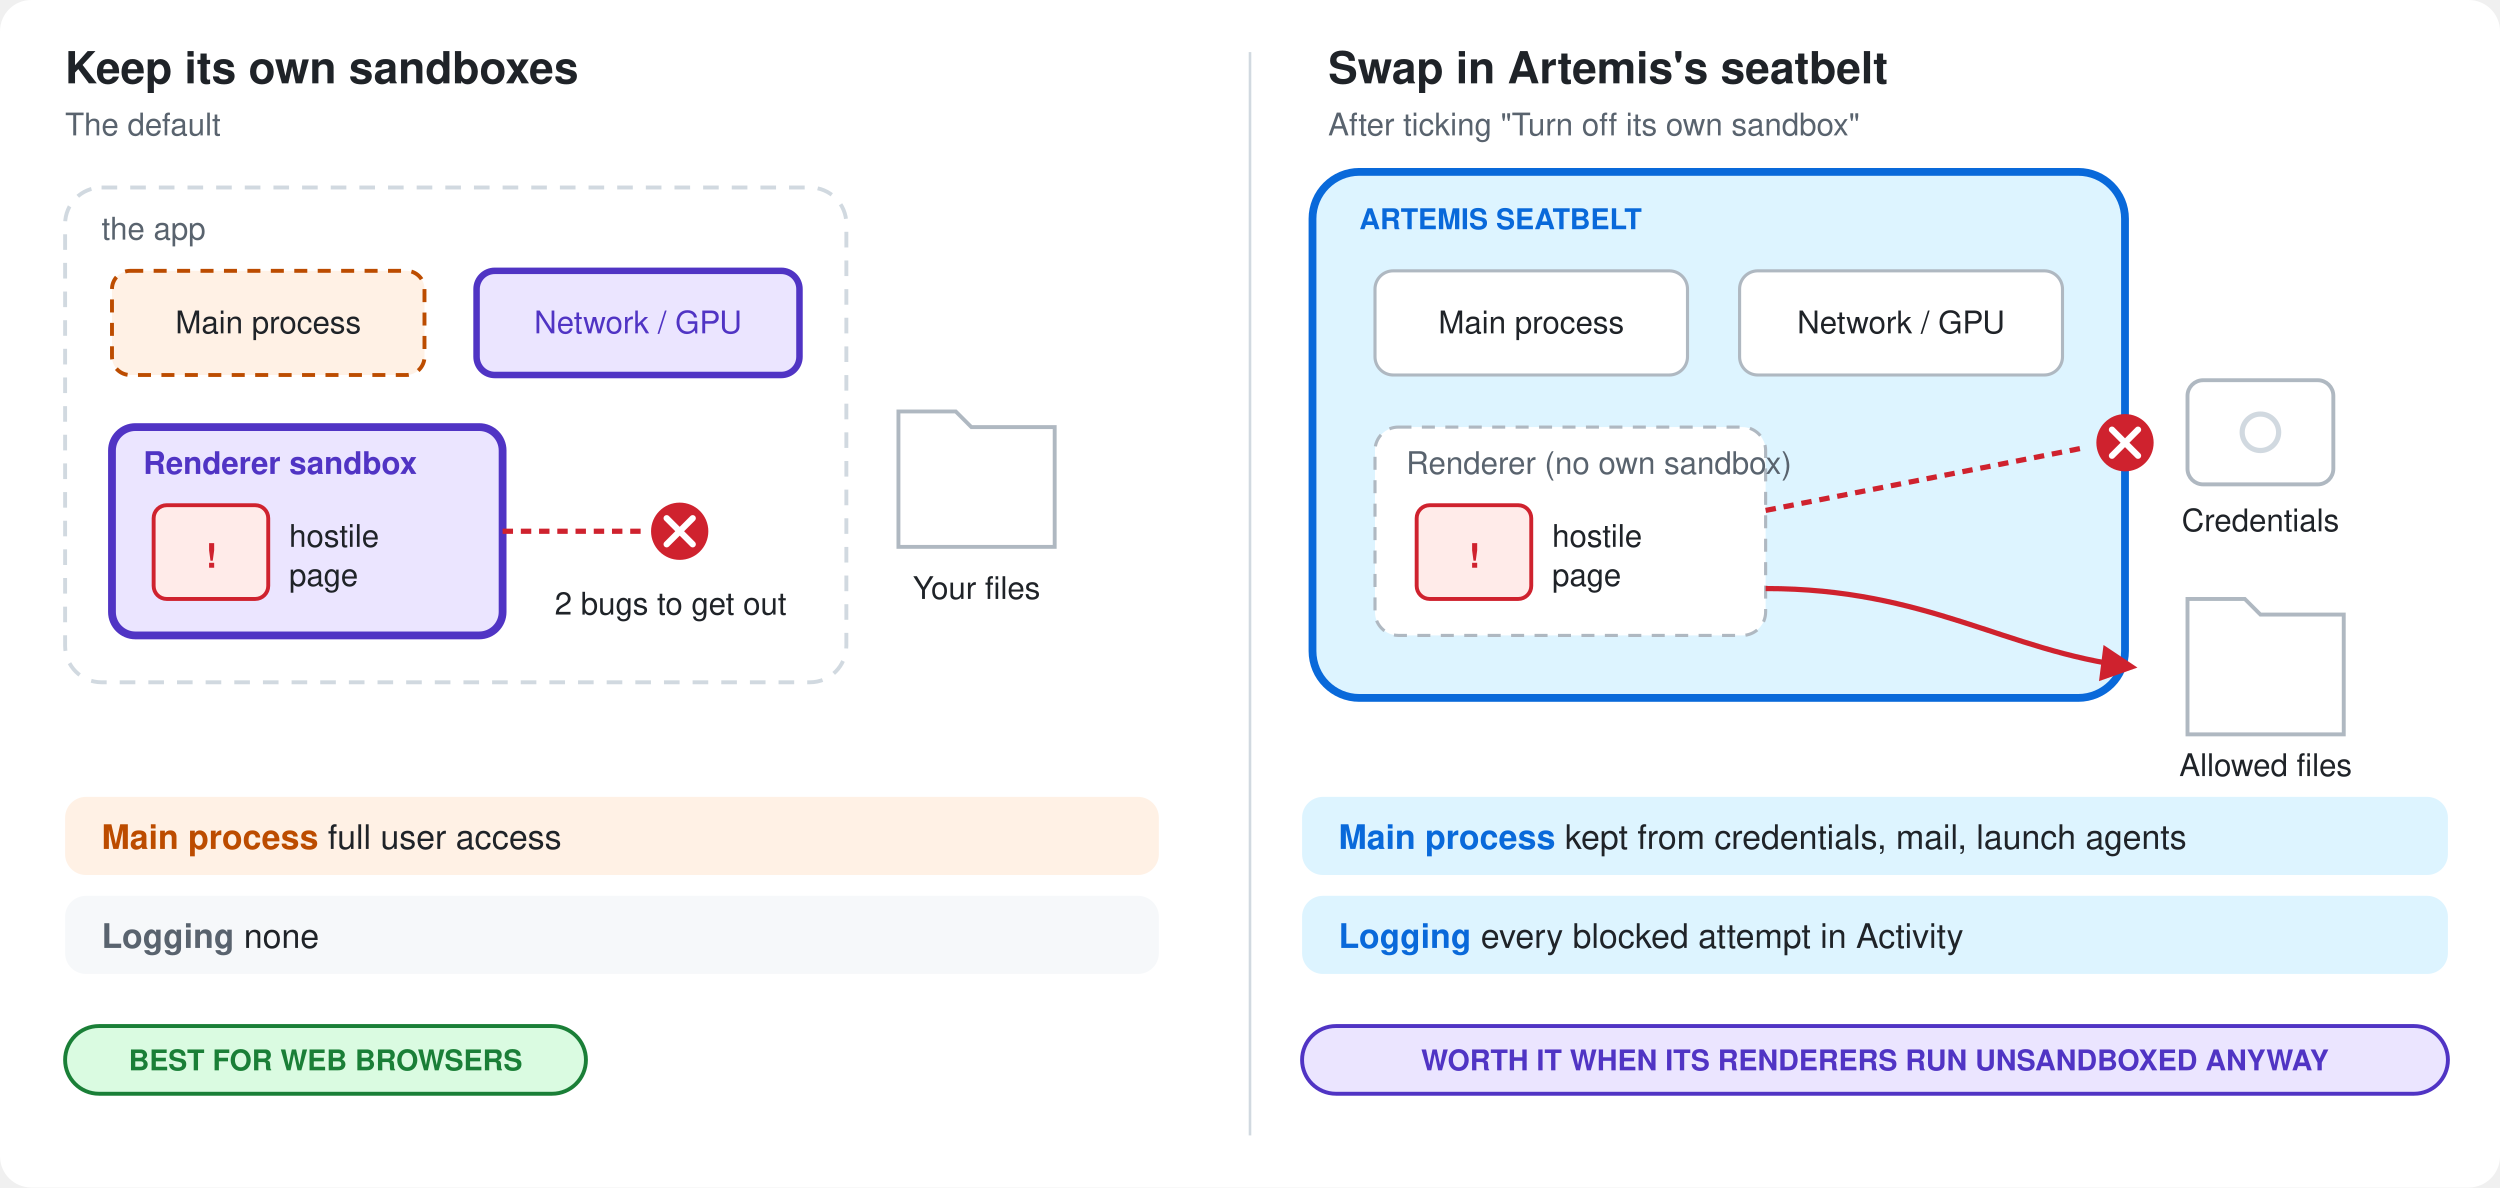
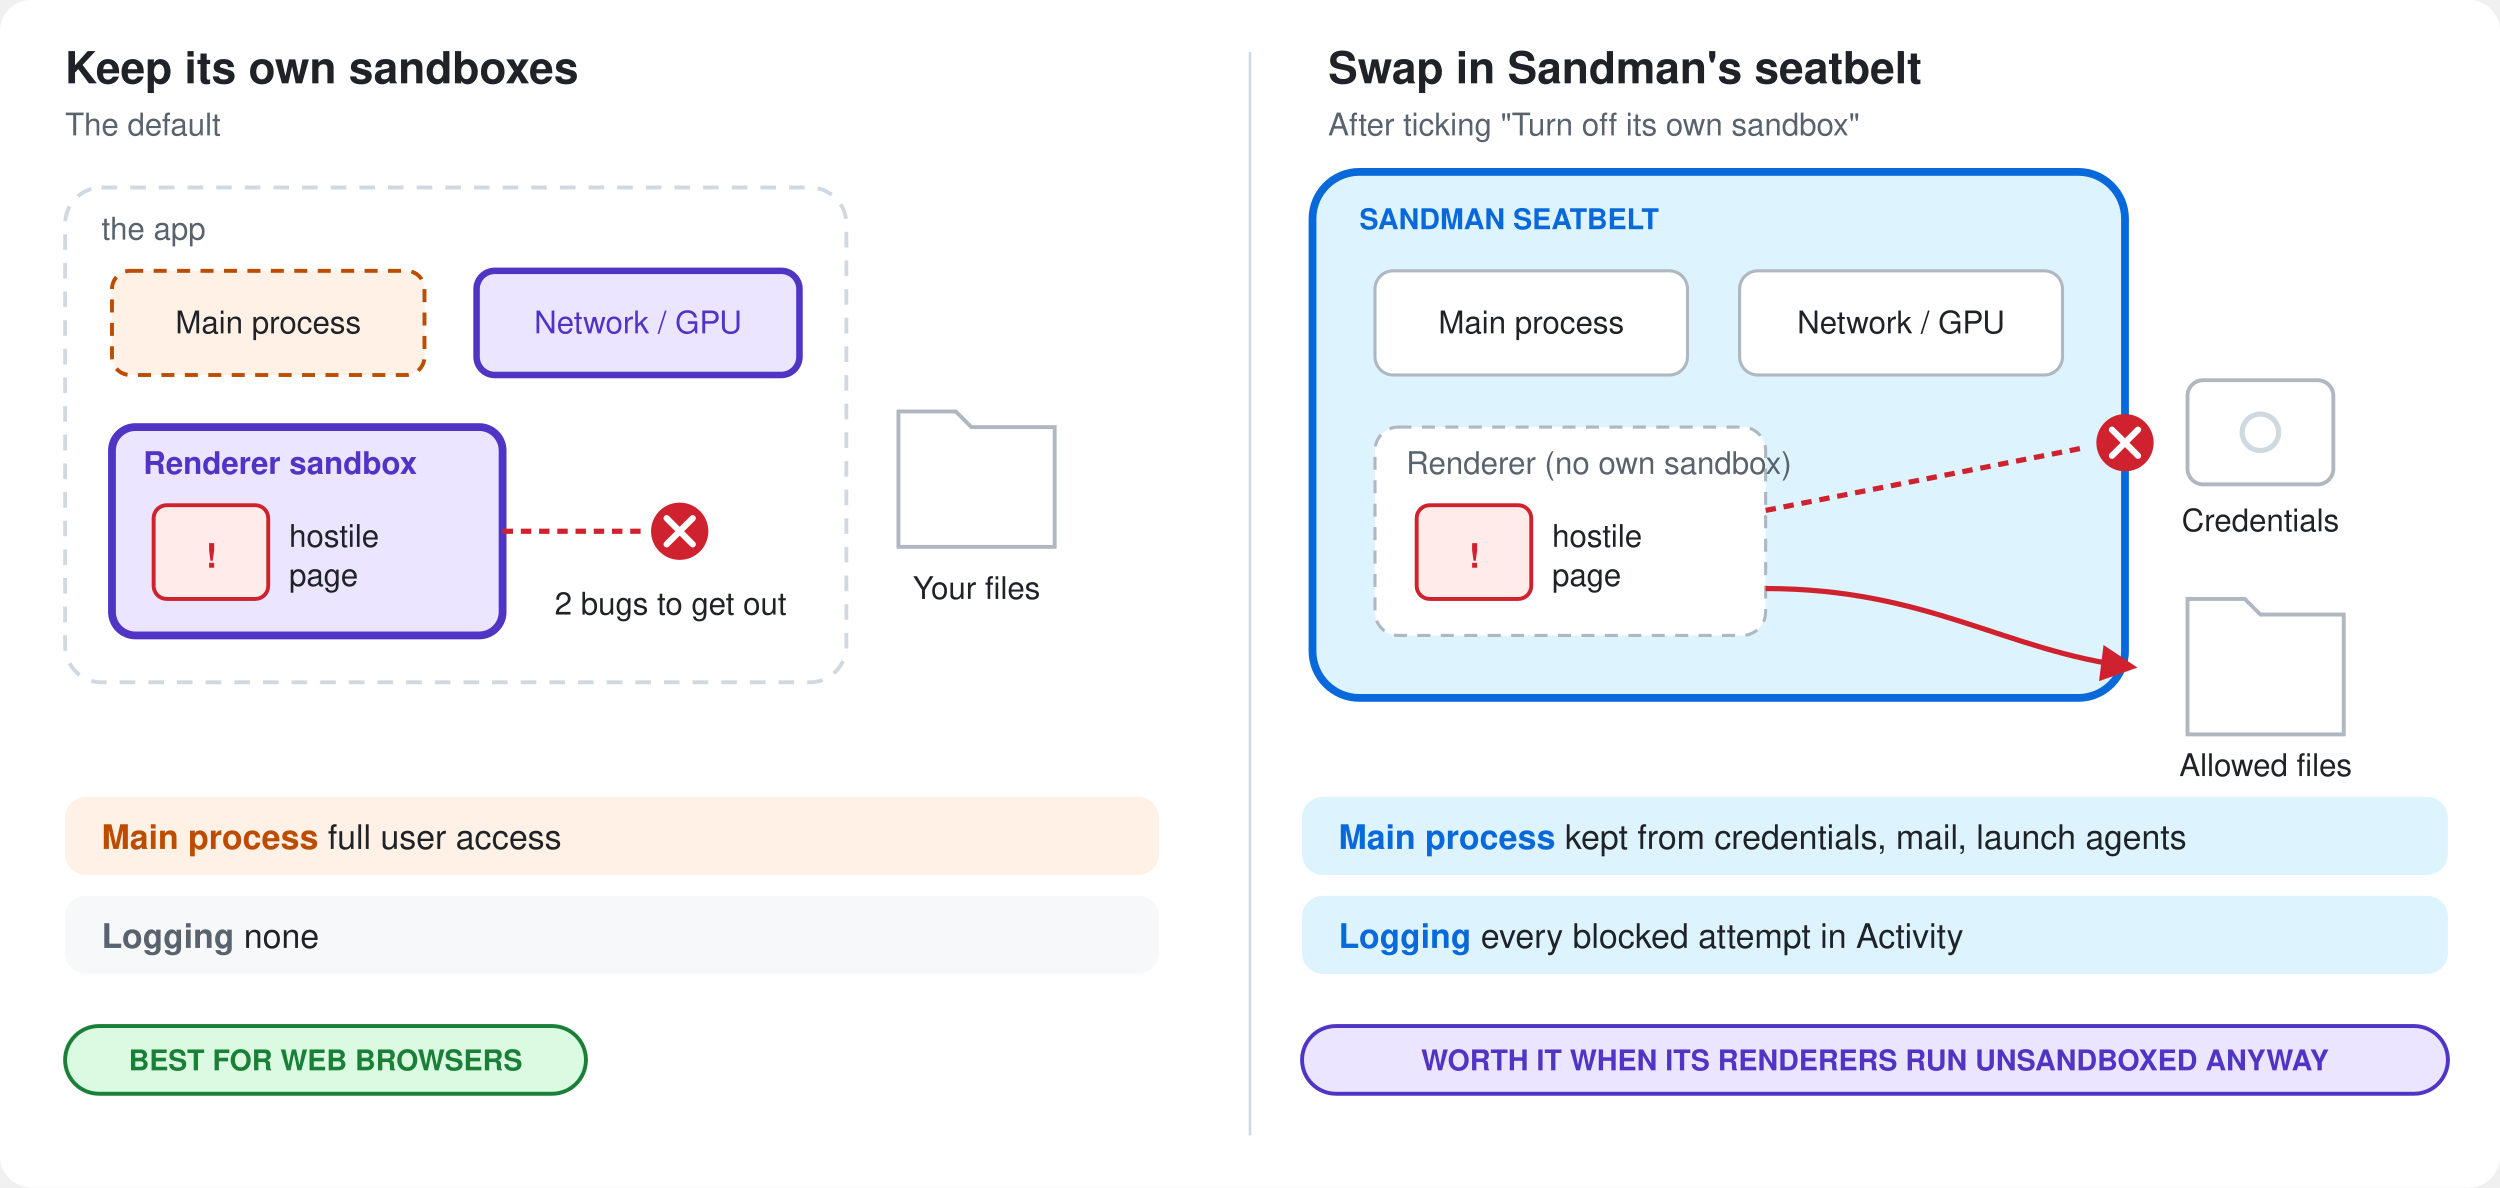
<svg xmlns="http://www.w3.org/2000/svg" viewBox="0 0 960 456" width="960" height="456" font-family="-apple-system, BlinkMacSystemFont, 'Segoe UI', Helvetica, Arial, sans-serif">
  <defs>
    <marker id="ah" viewBox="0 0 10 10" refX="8" refY="5" markerWidth="7" markerHeight="7" orient="auto">
      <path d="M0 0 L10 5 L0 10 z" class="red" />
    </marker>
  </defs>
  <style>
    .bg{fill:#ffffff}.panel{fill:#f6f8fa}.ink{fill:#1f2328}.muted{fill:#59636e}
    .line{stroke:#d1d9e0}.box{fill:#ffffff;stroke:#afb8c1}
    .green{fill:#1a7f37}.sgreen{stroke:#1a7f37}.tgreen{fill:#dafbe1}
    .orange{fill:#bc4c00}.sorange{stroke:#bc4c00}.torange{fill:#fff1e5}
    .indigo{fill:#5034c4}.sindigo{stroke:#5034c4}.tindigo{fill:#ebe5ff}
    .blue{fill:#0969da}.sblue{stroke:#0969da}.tblue{fill:#ddf4ff}
    .red{fill:#cf222e}.sred{stroke:#cf222e}.tred{fill:#ffebe9}
    @media (prefers-color-scheme: dark){
      .bg{fill:#0d1117}.panel{fill:#161b22}.ink{fill:#e6edf3}.muted{fill:#9198a1}
      .line{stroke:#3d444d}.box{fill:#0d1117;stroke:#59636e}
      .green{fill:#3fb950}.sgreen{stroke:#3fb950}.tgreen{fill:#12261a}
      .orange{fill:#f0883e}.sorange{stroke:#f0883e}.torange{fill:#2d1a0c}
      .indigo{fill:#a371f7}.sindigo{stroke:#a371f7}.tindigo{fill:#221a3d}
      .blue{fill:#4493f8}.sblue{stroke:#4493f8}.tblue{fill:#0c2645}
      .red{fill:#f85149}.sred{stroke:#f85149}.tred{fill:#3a1517}
    }
    text{font-size:13px}.h{font-size:17px;font-weight:600}.s{font-size:12px}.lbl{font-size:12px;font-weight:500}
    .pill{font-size:11px;font-weight:600}
  </style>
  <rect class="bg" width="960" height="456" rx="12" />
  <g transform="translate(15,0)">
    <text class="h ink" x="10" y="32">Keep its own sandboxes</text>
    <text class="s muted" x="10" y="52">The default</text>
    <rect x="10" y="72" width="300" height="190" rx="14" fill="none" class="line" stroke-width="1.5" stroke-dasharray="6 5" />
    <text class="s muted" x="24" y="92">the app</text>
    <rect x="28" y="104" width="120" height="40" rx="7" class="torange sorange" stroke-width="1.5" stroke-dasharray="5 4" />
    <text class="lbl ink" x="88" y="128" text-anchor="middle">Main process</text>
    <rect x="168" y="104" width="124" height="40" rx="7" class="tindigo sindigo" stroke-width="2.5" />
    <text class="lbl indigo" x="230" y="128" text-anchor="middle">Network / GPU</text>
    <rect x="28" y="164" width="150" height="80" rx="9" class="tindigo sindigo" stroke-width="3" />
    <text class="s indigo" x="40" y="182" font-weight="600">Renderer sandbox</text>
    <rect x="44" y="194" width="44" height="36" rx="5" class="tred sred" stroke-width="1.5" />
    <text class="red" x="66" y="218" text-anchor="middle" font-weight="700" font-size="16">!</text>
    <text class="s ink" x="96" y="210">hostile</text>
    <text class="s ink" x="96" y="225">page</text>
    <path d="M178 204 L232 204" class="sred" stroke-width="2" stroke-dasharray="4 3" fill="none" />
    <circle cx="246" cy="204" r="11" class="red" />
    <path d="M241 199 L251 209 M251 199 L241 209" stroke="#fff" stroke-width="2.4" stroke-linecap="round" />
    <text class="s ink" x="198" y="236">2 bugs to get out</text>
    <g transform="translate(330,150)">
      <path d="M0 8 h22 l6 6 h32 v46 h-60 z" class="box" stroke-width="1.5" />
      <text class="s ink" x="30" y="80" text-anchor="middle">Your files</text>
    </g>
    <rect x="10" y="306" width="420" height="30" rx="8" class="torange" />
    <text class="ink" x="24" y="326">
      <tspan font-weight="600" class="orange">Main process</tspan>  full user access</text>
    <rect x="10" y="344" width="420" height="30" rx="8" class="panel" />
    <text class="ink" x="24" y="364">
      <tspan font-weight="600" class="muted">Logging</tspan>  none</text>
    <rect x="10" y="394" width="200" height="26" rx="13" class="tgreen sgreen" stroke-width="1.5" />
    <text class="pill green" x="110" y="411" text-anchor="middle">BEST FOR WEB BROWSERS</text>
  </g>
  <line x1="480" y1="20" x2="480" y2="436" class="line" stroke-width="1" />
  <g transform="translate(500,0)">
-     <text class="h ink" x="10" y="32">Swap in Artemis's seatbelt</text>
+     <text class="h ink" x="10" y="32">Swap in Sandman's seatbelt</text>
    <text class="s muted" x="10" y="52">After ticking "Turn off its own sandbox"</text>
    <rect x="4" y="66" width="312" height="202" rx="18" class="tblue sblue" stroke-width="3" />
-     <text class="pill blue" x="22" y="88">ARTEMIS SEATBELT</text>
+     <text class="pill blue" x="22" y="88">SANDMAN SEATBELT</text>
    <rect x="28" y="104" width="120" height="40" rx="7" class="box" stroke-width="1.2" />
    <text class="lbl ink" x="88" y="128" text-anchor="middle">Main process</text>
    <rect x="168" y="104" width="124" height="40" rx="7" class="box" stroke-width="1.2" />
    <text class="lbl ink" x="230" y="128" text-anchor="middle">Network / GPU</text>
    <rect x="28" y="164" width="150" height="80" rx="9" class="box" stroke-width="1.2" stroke-dasharray="5 4" />
    <text class="s muted" x="40" y="182">Renderer (no own sandbox)</text>
    <rect x="44" y="194" width="44" height="36" rx="5" class="tred sred" stroke-width="1.5" />
    <text class="red" x="66" y="218" text-anchor="middle" font-weight="700" font-size="16">!</text>
    <text class="s ink" x="96" y="210">hostile</text>
    <text class="s ink" x="96" y="225">page</text>
    <path d="M178 226 C 240 226, 270 250, 318 256" class="sred" stroke-width="2" fill="none" marker-end="url(#ah)" />
    <g transform="translate(340,222)">
      <path d="M0 8 h22 l6 6 h32 v46 h-60 z" class="box" stroke-width="1.5" />
      <text class="s ink" x="30" y="76" text-anchor="middle">Allowed files</text>
    </g>
    <path d="M178 196 L300 172" class="sred" stroke-width="2" stroke-dasharray="4 3" fill="none" />
    <circle cx="316" cy="170" r="11" class="red" />
    <path d="M311 165 L321 175 M321 165 L311 175" stroke="#fff" stroke-width="2.4" stroke-linecap="round" />
    <g transform="translate(340,140)">
      <rect x="0" y="6" width="56" height="40" rx="6" class="box" stroke-width="1.5" />
      <circle cx="28" cy="26" r="7" fill="none" class="line" stroke-width="2" />
      <text class="s ink" x="28" y="64" text-anchor="middle">Credentials</text>
    </g>
    <rect x="0" y="306" width="440" height="30" rx="8" class="tblue" />
    <text class="ink" x="14" y="326">
      <tspan font-weight="600" class="blue">Main process</tspan>  kept from credentials, mail, launch agents</text>
    <rect x="0" y="344" width="440" height="30" rx="8" class="tblue" />
    <text class="ink" x="14" y="364">
      <tspan font-weight="600" class="blue">Logging</tspan>  every blocked attempt in Activity</text>
    <rect x="0" y="394" width="440" height="26" rx="13" class="tindigo sindigo" stroke-width="1.5" />
    <text class="pill indigo" x="220" y="411" text-anchor="middle">WORTH IT WHEN ITS RENDERERS RUN UNSANDBOXED ANYWAY</text>
  </g>
</svg>
